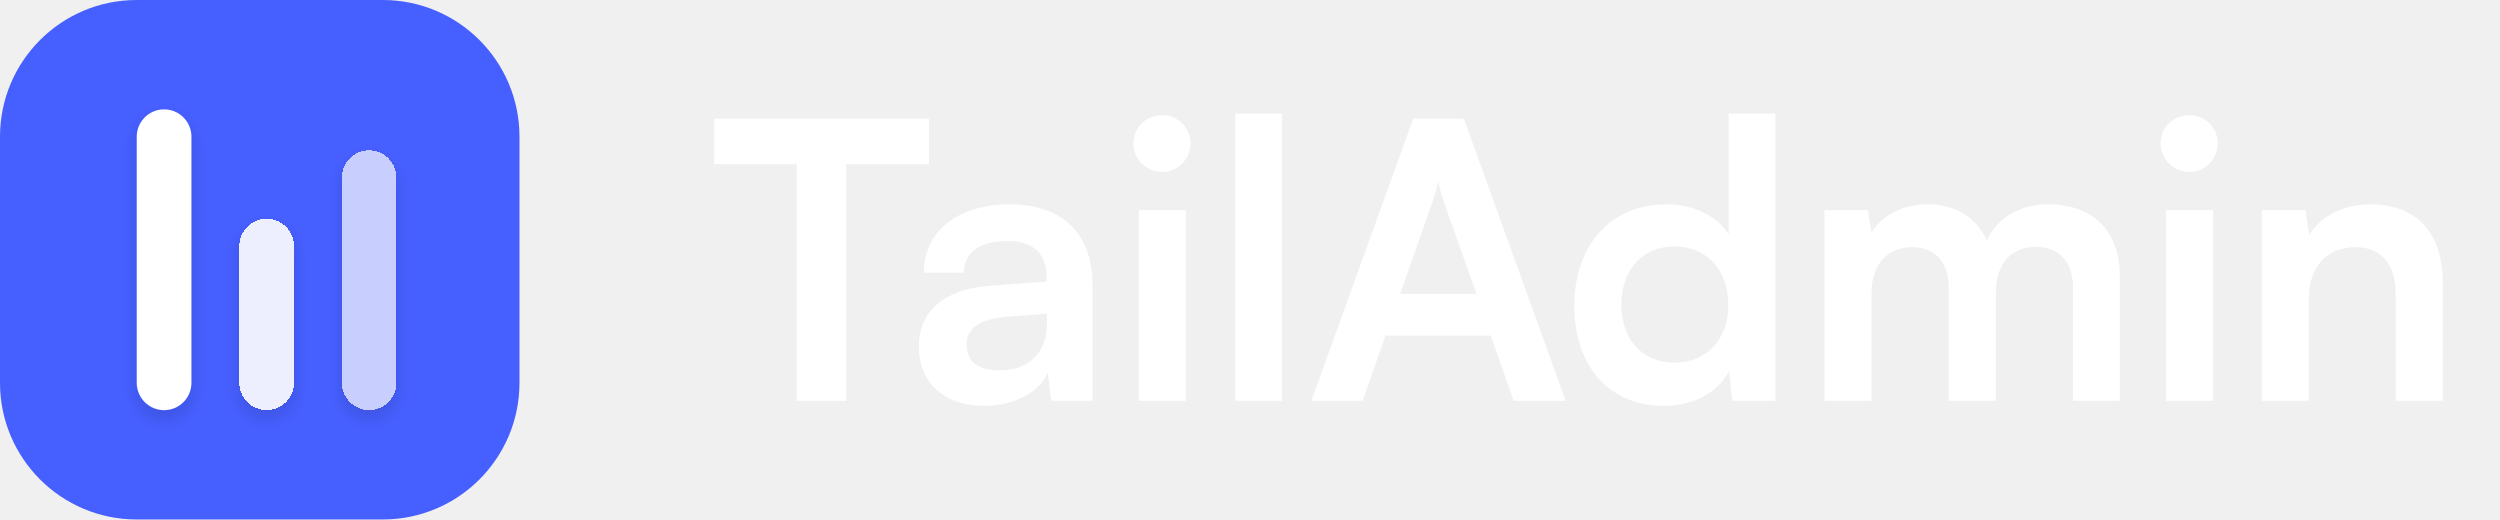
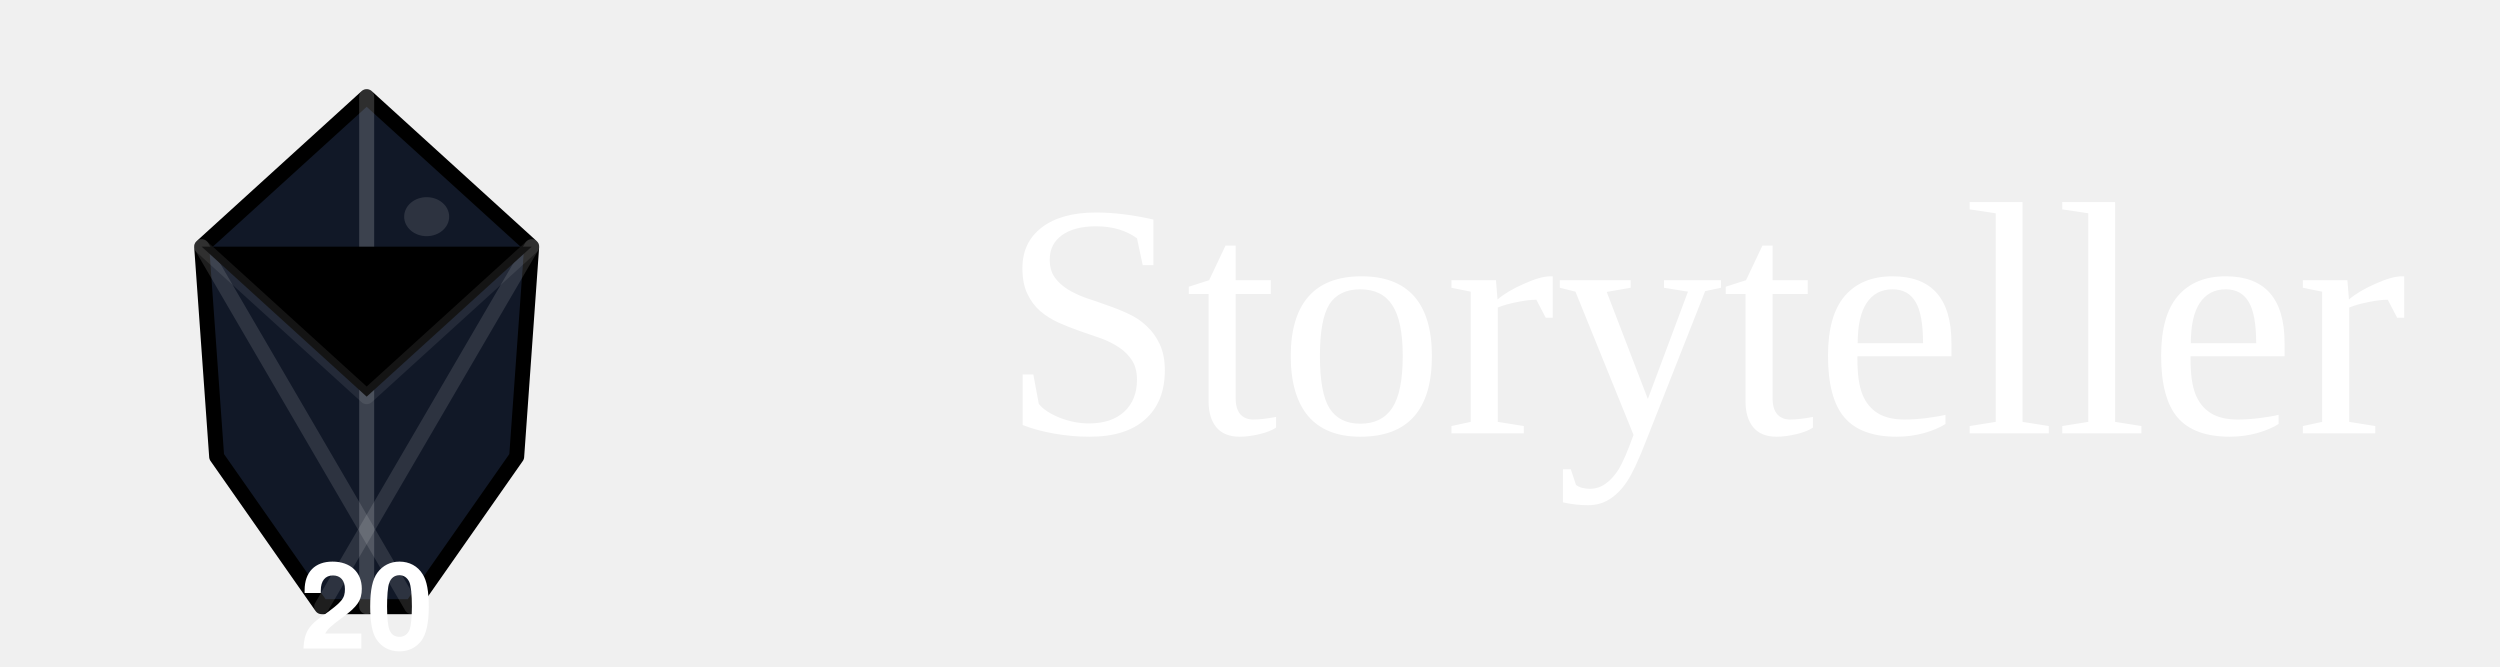
- <svg xmlns="http://www.w3.org/2000/svg" width="154" height="32" viewBox="0 0 154 32" fill="none">
-   <path d="M0 8.421C0 3.77 3.77 0 8.421 0H23.579C28.23 0 32 3.77 32 8.421V23.579C32 28.23 28.23 32 23.579 32H8.421C3.77 32 0 28.23 0 23.579V8.421Z" fill="#465FFF" />
-   <g filter="url(#filter0_d_1608_324)">
-     <path d="M8.424 8.422C8.424 7.491 9.178 6.737 10.108 6.737C11.038 6.737 11.792 7.491 11.792 8.422V23.579C11.792 24.51 11.038 25.264 10.108 25.264C9.178 25.264 8.424 24.51 8.424 23.579V8.422Z" fill="white" />
+ <svg xmlns="http://www.w3.org/2000/svg" width="150" height="40" viewBox="0 0 150 40" role="img" aria-labelledby="title desc">
+   <g transform="translate(4,4) scale(0.9)" stroke-linejoin="round" stroke-linecap="round">
+     <polygon points="20,2 31,12 30,26 23,36 17,36 10,26 9,12" fill="#111827" stroke="#000" stroke-width="1" />
+     <path d="M20 2 L20 36" stroke="#ffffff" stroke-opacity="0.18" stroke-width="1" />
+     <path d="M31 12 L17 36" stroke="#ffffff" stroke-opacity="0.12" stroke-width="1" />
+     <path d="M9 12 L23 36" stroke="#ffffff" stroke-opacity="0.12" stroke-width="1" />
+     <path d="M31 12 L20 22 L9 12" stroke="#ffffff" stroke-opacity="0.08" stroke-width="1" />
+     <ellipse cx="24" cy="10" rx="1.5" ry="1.3" fill="#ffffff" fill-opacity="0.12" />
+     <text x="20" y="36" font-family="Helvetica, Arial, sans-serif" font-size="8" fill="#fff" text-anchor="middle" dominant-baseline="middle" font-weight="700">20</text>
  </g>
-   <g filter="url(#filter1_d_1608_324)">
-     <path d="M14.742 15.157C14.742 14.227 15.496 13.473 16.426 13.473C17.357 13.473 18.111 14.227 18.111 15.157V23.578C18.111 24.508 17.357 25.262 16.426 25.262C15.496 25.262 14.742 24.508 14.742 23.578V15.157Z" fill="white" fill-opacity="0.9" shape-rendering="crispEdges" />
-   </g>
-   <g filter="url(#filter2_d_1608_324)">
-     <path d="M21.055 10.946C21.055 10.016 21.809 9.262 22.739 9.262C23.669 9.262 24.423 10.016 24.423 10.946V23.578C24.423 24.508 23.669 25.262 22.739 25.262C21.809 25.262 21.055 24.508 21.055 23.578V10.946Z" fill="white" fill-opacity="0.7" shape-rendering="crispEdges" />
-   </g>
-   <path d="M44 10.115H49.089V24.691H52.132V10.115H57.221V7.309H44V10.115Z" fill="white" />
-   <path d="M60.617 25C62.448 25 64.042 24.168 64.541 22.955L64.755 24.691H67.299V17.558C67.299 14.3 65.349 12.588 62.187 12.588C59.001 12.588 56.908 14.252 56.908 16.797H59.381C59.381 15.56 60.332 14.847 62.044 14.847C63.518 14.847 64.47 15.489 64.47 17.082V17.343L60.95 17.605C58.168 17.819 56.599 19.174 56.599 21.338C56.599 23.549 58.121 25 60.617 25ZM61.569 22.812C60.261 22.812 59.547 22.289 59.547 21.219C59.547 20.268 60.237 19.674 62.044 19.507L64.493 19.317V19.935C64.493 21.742 63.352 22.812 61.569 22.812Z" fill="white" />
-   <path d="M71.6 10.591C72.551 10.591 73.335 9.806 73.335 8.831C73.335 7.856 72.551 7.095 71.6 7.095C70.601 7.095 69.816 7.856 69.816 8.831C69.816 9.806 70.601 10.591 71.6 10.591ZM70.149 24.691H73.05V12.944H70.149V24.691Z" fill="white" />
-   <path d="M78.972 24.691V7H76.095V24.691H78.972Z" fill="white" />
-   <path d="M83.941 24.691L85.344 20.672H91.835L93.238 24.691H96.448L90.171 7.309H87.056L80.778 24.691H83.941ZM88.221 12.493C88.387 12.017 88.53 11.494 88.601 11.161C88.649 11.518 88.815 12.041 88.958 12.493L90.955 18.104H86.247L88.221 12.493Z" fill="white" />
-   <path d="M102.493 25C104.276 25 105.798 24.215 106.511 22.86L106.701 24.691H109.364V7H106.487V14.443C105.75 13.277 104.3 12.588 102.659 12.588C99.116 12.588 96.976 15.203 96.976 18.865C96.976 22.503 99.092 25 102.493 25ZM103.135 22.337C101.113 22.337 99.877 20.863 99.877 18.77C99.877 16.678 101.113 15.18 103.135 15.18C105.156 15.18 106.464 16.654 106.464 18.77C106.464 20.886 105.156 22.337 103.135 22.337Z" fill="white" />
-   <path d="M115.289 24.691V18.033C115.289 16.131 116.406 15.227 117.785 15.227C119.164 15.227 120.044 16.107 120.044 17.748V24.691H122.945V18.033C122.945 16.107 124.015 15.203 125.418 15.203C126.797 15.203 127.701 16.083 127.701 17.771V24.691H130.578V17.011C130.578 14.3 129.008 12.588 126.155 12.588C124.372 12.588 122.993 13.468 122.398 14.823C121.78 13.468 120.543 12.588 118.76 12.588C117.072 12.588 115.883 13.349 115.289 14.324L115.051 12.944H112.388V24.691H115.289Z" fill="white" />
-   <path d="M134.876 10.591C135.827 10.591 136.612 9.806 136.612 8.831C136.612 7.856 135.827 7.095 134.876 7.095C133.877 7.095 133.093 7.856 133.093 8.831C133.093 9.806 133.877 10.591 134.876 10.591ZM133.426 24.691H136.327V12.944H133.426V24.691Z" fill="white" />
-   <path d="M142.225 24.691V18.366C142.225 16.464 143.318 15.227 145.102 15.227C146.6 15.227 147.575 16.178 147.575 18.152V24.691H150.476V17.462C150.476 14.419 148.954 12.588 146.005 12.588C144.412 12.588 142.985 13.277 142.248 14.466L142.011 12.944H139.324V24.691H142.225Z" fill="white" />
-   <defs>
-     <filter id="filter0_d_1608_324" x="7.424" y="6.237" width="5.368" height="20.526" filterUnits="userSpaceOnUse" color-interpolation-filters="sRGB">
-       <feFlood flood-opacity="0" result="BackgroundImageFix" />
-       <feColorMatrix in="SourceAlpha" type="matrix" values="0 0 0 0 0 0 0 0 0 0 0 0 0 0 0 0 0 0 127 0" result="hardAlpha" />
-       <feOffset dy="0.5" />
-       <feGaussianBlur stdDeviation="0.5" />
-       <feComposite in2="hardAlpha" operator="out" />
-       <feColorMatrix type="matrix" values="0 0 0 0 0 0 0 0 0 0 0 0 0 0 0 0 0 0 0.12 0" />
-       <feBlend mode="normal" in2="BackgroundImageFix" result="effect1_dropShadow_1608_324" />
-       <feBlend mode="normal" in="SourceGraphic" in2="effect1_dropShadow_1608_324" result="shape" />
-     </filter>
-     <filter id="filter1_d_1608_324" x="13.742" y="12.973" width="5.368" height="13.79" filterUnits="userSpaceOnUse" color-interpolation-filters="sRGB">
-       <feFlood flood-opacity="0" result="BackgroundImageFix" />
-       <feColorMatrix in="SourceAlpha" type="matrix" values="0 0 0 0 0 0 0 0 0 0 0 0 0 0 0 0 0 0 127 0" result="hardAlpha" />
-       <feOffset dy="0.5" />
-       <feGaussianBlur stdDeviation="0.5" />
-       <feComposite in2="hardAlpha" operator="out" />
-       <feColorMatrix type="matrix" values="0 0 0 0 0 0 0 0 0 0 0 0 0 0 0 0 0 0 0.12 0" />
-       <feBlend mode="normal" in2="BackgroundImageFix" result="effect1_dropShadow_1608_324" />
-       <feBlend mode="normal" in="SourceGraphic" in2="effect1_dropShadow_1608_324" result="shape" />
-     </filter>
-     <filter id="filter2_d_1608_324" x="20.055" y="8.762" width="5.368" height="18" filterUnits="userSpaceOnUse" color-interpolation-filters="sRGB">
-       <feFlood flood-opacity="0" result="BackgroundImageFix" />
-       <feColorMatrix in="SourceAlpha" type="matrix" values="0 0 0 0 0 0 0 0 0 0 0 0 0 0 0 0 0 0 127 0" result="hardAlpha" />
-       <feOffset dy="0.5" />
-       <feGaussianBlur stdDeviation="0.5" />
-       <feComposite in2="hardAlpha" operator="out" />
-       <feColorMatrix type="matrix" values="0 0 0 0 0 0 0 0 0 0 0 0 0 0 0 0 0 0 0.12 0" />
-       <feBlend mode="normal" in2="BackgroundImageFix" result="effect1_dropShadow_1608_324" />
-       <feBlend mode="normal" in="SourceGraphic" in2="effect1_dropShadow_1608_324" result="shape" />
-     </filter>
-   </defs>
+   <text x="60" y="26" font-family="Georgia, 'Times New Roman', serif" font-size="20" fill="#ffffff">
+         Storyteller
+     </text>
</svg>
